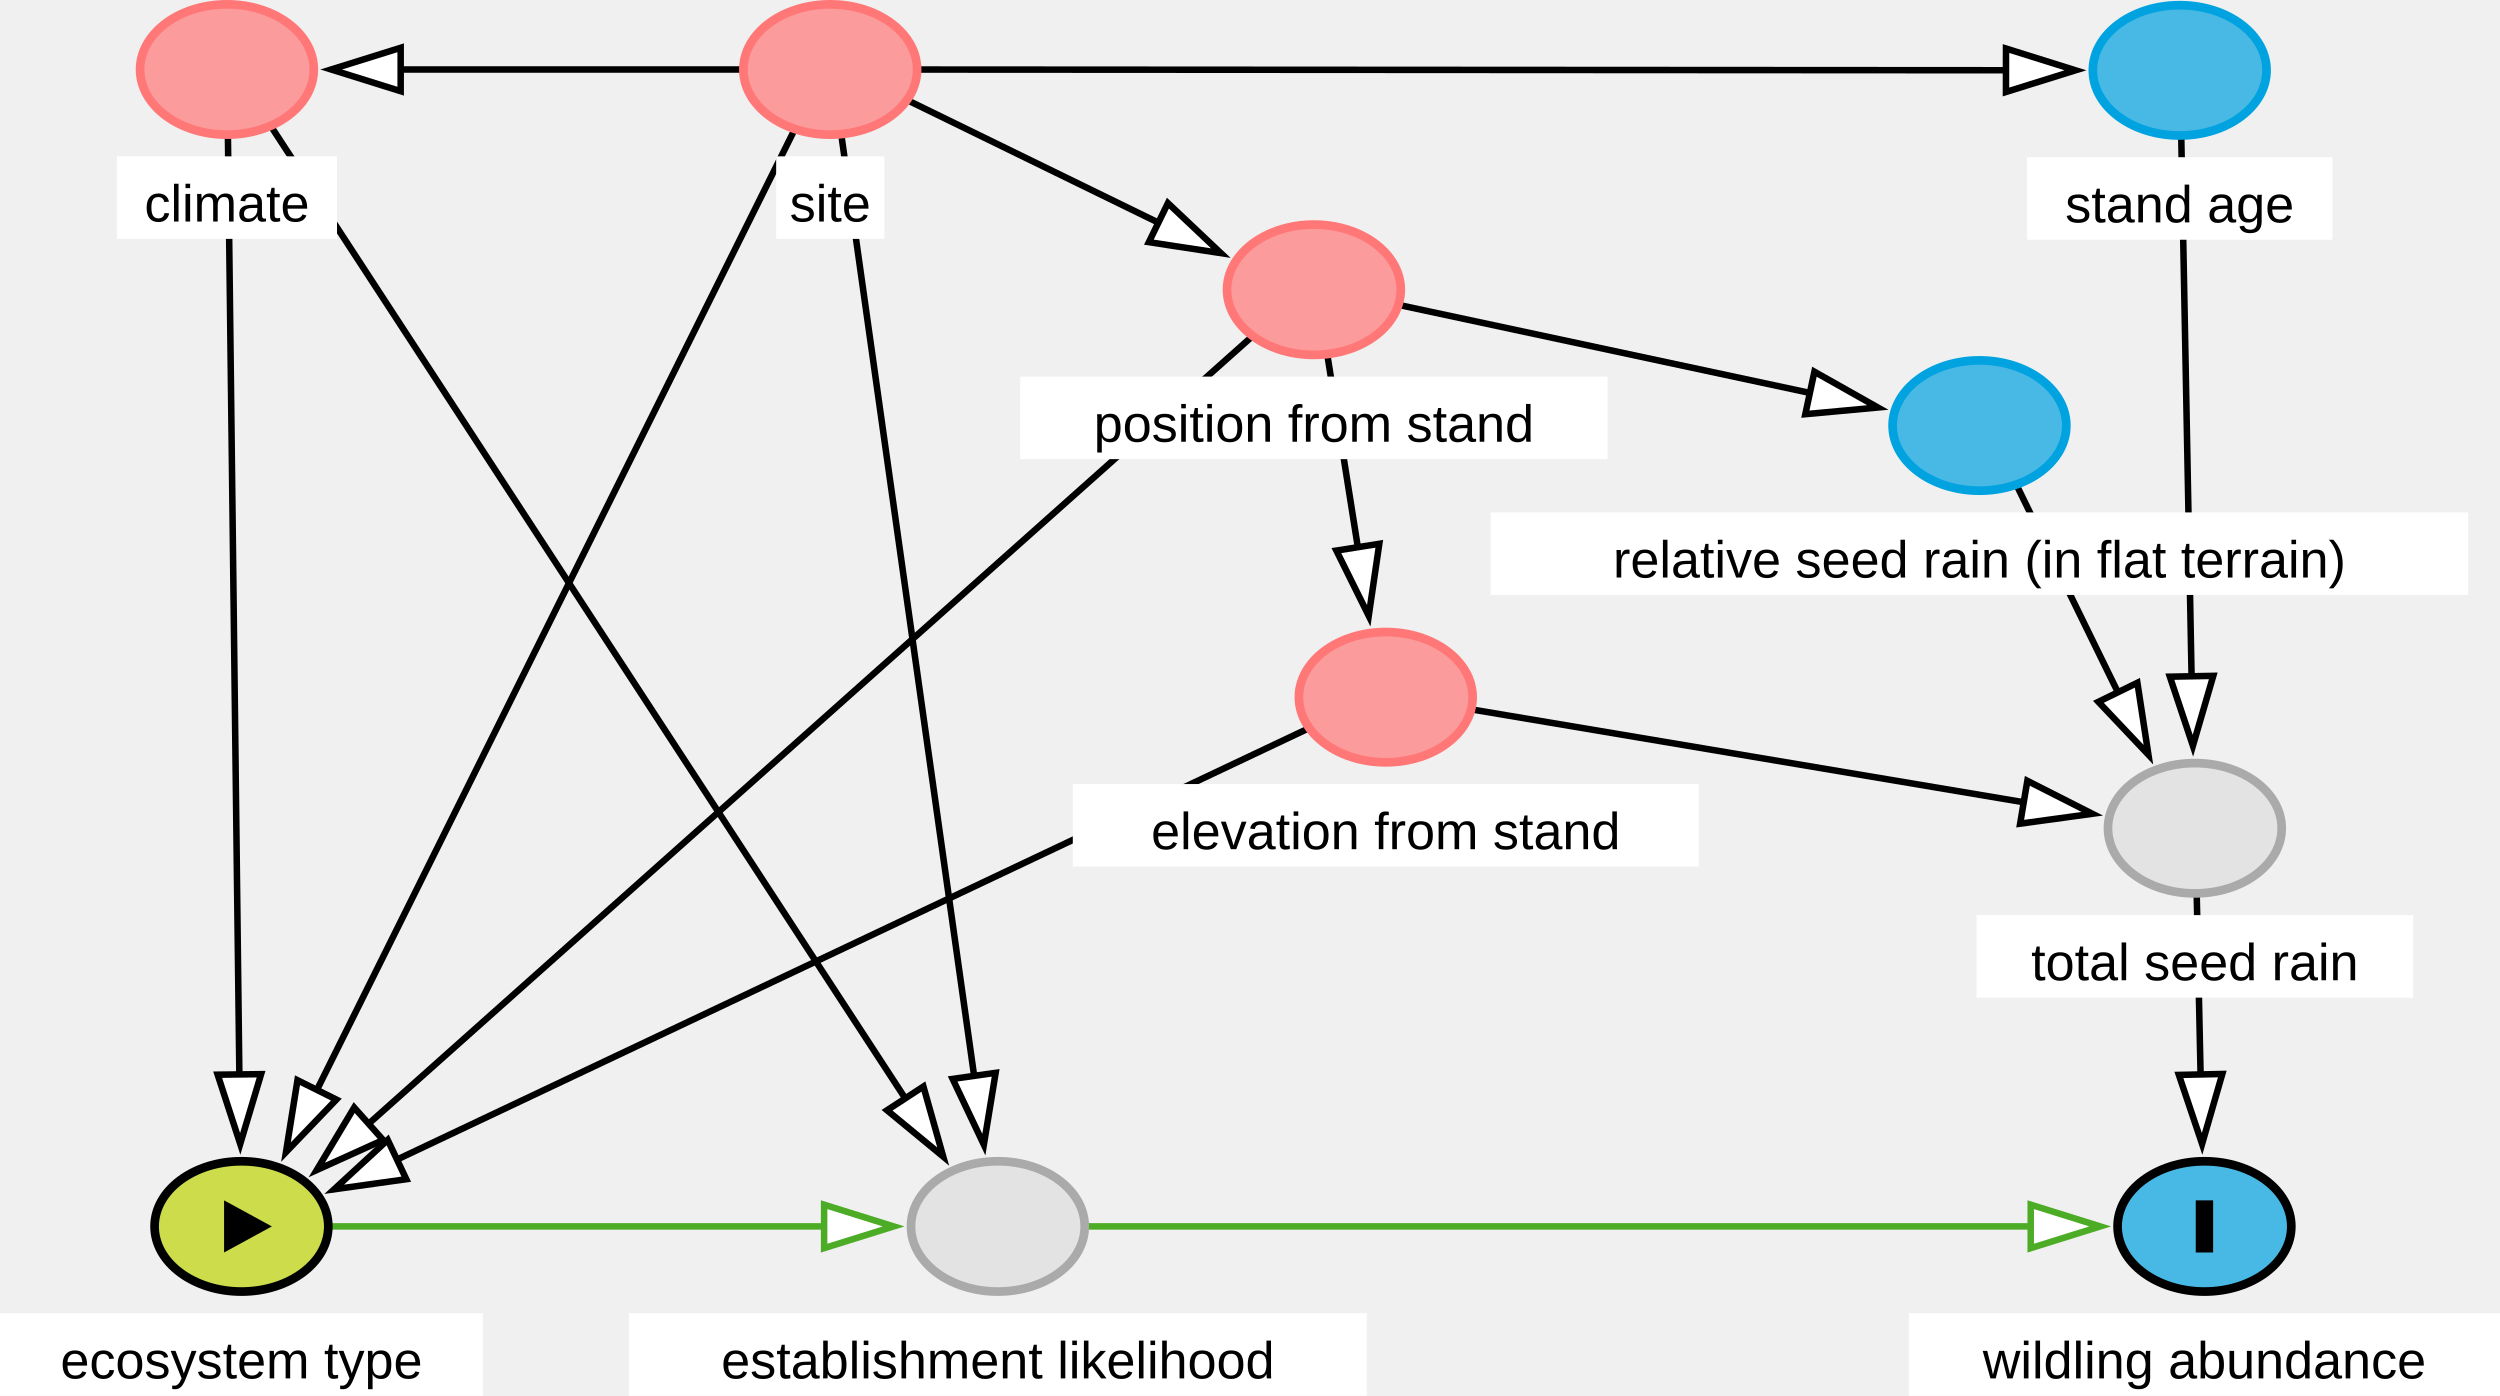
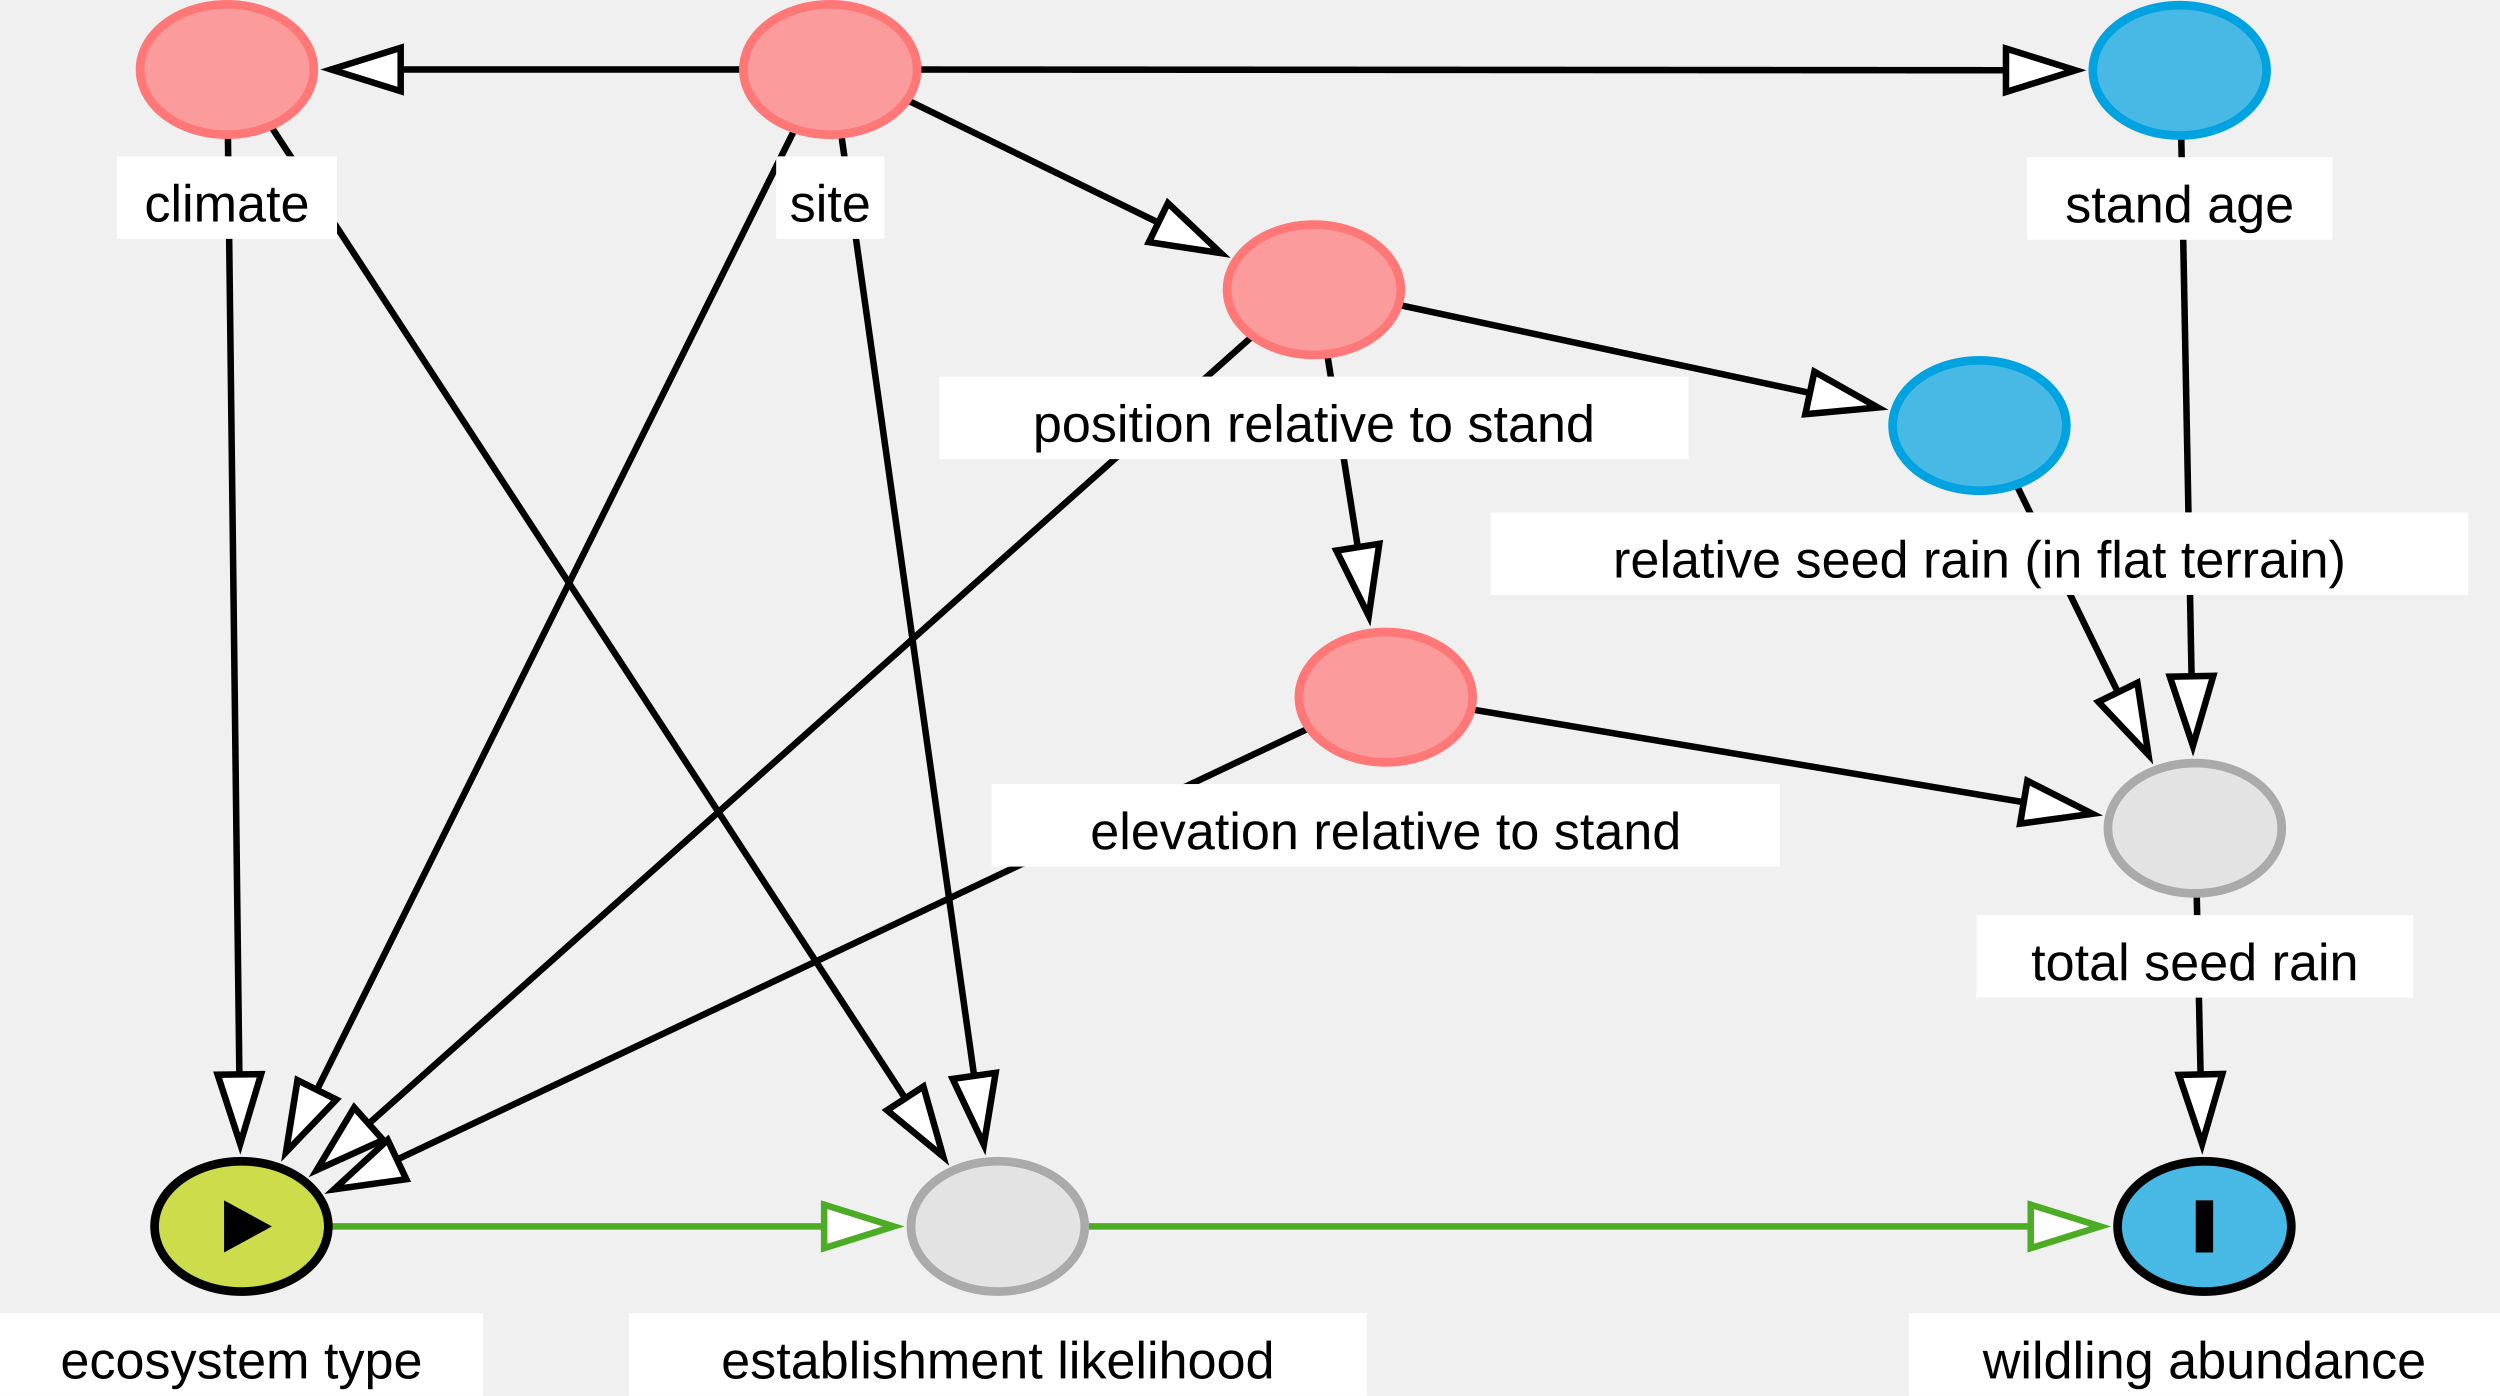
<svg xmlns="http://www.w3.org/2000/svg" width="575.609" height="321.375" style="font-family:Arial, sans-serif" version="1.1" id="svg188">
  <defs id="defs192" />
  <g class="path" id="g6" transform="translate(-7.256635,-31.42842)">
    <path d="M 82.85,313.8 H 212.01" id="path2" style="fill:none;stroke:#4dac26;stroke-width:1.5" />
    <path class="arrowfront" d="M -1,0 15,5 V -5 Z" transform="rotate(180,106.0034,156.9015)" id="path4" style="fill:#ffffff;stroke:#4dac26;stroke-width:1.5" />
  </g>
  <g class="path" id="g12" transform="translate(-7.256635,-31.42842)">
    <path d="M 308.7,199.06 85.1,304.83" id="path8" style="fill:none;stroke:#000000;stroke-width:1.5" />
    <path class="arrowfront" d="M -1,0 15,5 V -5 Z" transform="rotate(-25.31515,721.203,-37.05551)" id="path10" style="fill:#ffffff;stroke:#000000;stroke-width:1.5" />
  </g>
  <g class="path" id="g18" transform="translate(-7.256635,-31.42842)">
    <path d="M 345.97,194.75 488,218.63" id="path14" style="fill:none;stroke:#000000;stroke-width:1.5" />
    <path class="arrowfront" d="M -1,0 15,5 V -5 Z" transform="rotate(-170.4561,253.1271,88.94443)" id="path16" style="fill:#ffffff;stroke:#000000;stroke-width:1.5" />
  </g>
  <g class="path" id="g24" transform="translate(-7.256635,-31.42842)">
    <path d="M 257.01,313.8 H 489.82" id="path20" style="fill:none;stroke:#4dac26;stroke-width:1.5" />
    <path class="arrowfront" d="M -1,0 15,5 V -5 Z" transform="rotate(180,244.908,156.9015)" id="path22" style="fill:#ffffff;stroke:#4dac26;stroke-width:1.5" />
  </g>
  <g class="path" id="g30" transform="translate(-7.256635,-31.42842)">
    <path d="m 509.47,62.62 2.67,139.51" id="path26" style="fill:none;stroke:#000000;stroke-width:1.5" />
    <path class="arrowfront" d="M -1,0 15,5 V -5 Z" transform="rotate(-91.09489,355.2218,-150.1559)" id="path28" style="fill:#ffffff;stroke:#000000;stroke-width:1.5" />
  </g>
  <g class="path" id="g36" transform="translate(-7.256635,-31.42842)">
    <path d="M 295.68,108.78 80.93,300.15" id="path32" style="fill:none;stroke:#000000;stroke-width:1.5" />
    <path class="arrowfront" d="M -1,0 15,5 V -5 Z" transform="rotate(-41.70597,434.4433,43.84)" id="path34" style="fill:#ffffff;stroke:#000000;stroke-width:1.5" />
  </g>
  <g class="path" id="g42" transform="translate(-7.256635,-31.42842)">
    <path d="m 312.84,112.96 9.4,59.27" id="path38" style="fill:none;stroke:#000000;stroke-width:1.5" />
    <path class="arrowfront" d="M -1,0 15,5 V -5 Z" transform="rotate(-99.01745,234.6479,-51.45379)" id="path40" style="fill:#ffffff;stroke:#000000;stroke-width:1.5" />
  </g>
  <g class="path" id="g48" transform="translate(-7.256635,-31.42842)">
    <path d="m 329.23,101.62 109.41,23.42" id="path44" style="fill:none;stroke:#000000;stroke-width:1.5" />
    <path class="arrowfront" d="M -1,0 15,5 V -5 Z" transform="rotate(-167.9178,225.9347,39.31084)" id="path46" style="fill:#ffffff;stroke:#000000;stroke-width:1.5" />
  </g>
  <g class="path" id="g54" transform="translate(-7.256635,-31.42842)">
    <path d="m 471.5,143 29.98,61.3" id="path50" style="fill:none;stroke:#000000;stroke-width:1.5" />
    <path class="arrowfront" d="M -1,0 15,5 V -5 Z" transform="rotate(-116.0602,314.4936,-54.34616)" id="path52" style="fill:#ffffff;stroke:#000000;stroke-width:1.5" />
  </g>
  <g class="path" id="g60" transform="translate(-7.256635,-31.42842)">
    <path d="m 513.03,237.12 1.22,56.69" id="path56" style="fill:none;stroke:#000000;stroke-width:1.5" />
    <path class="arrowfront" d="M -1,0 15,5 V -5 Z" transform="rotate(-91.23345,400.9007,-104.7446)" id="path58" style="fill:#ffffff;stroke:#000000;stroke-width:1.5" />
  </g>
  <g class="path" id="g66" transform="translate(-7.256635,-31.42842)">
    <path d="M 59.73,62.43 62.55,293.8" id="path62" style="fill:none;stroke:#000000;stroke-width:1.5" />
    <path class="arrowfront" d="M -1,0 15,5 V -5 Z" transform="rotate(-90.69936,176.3972,116.0046)" id="path64" style="fill:#ffffff;stroke:#000000;stroke-width:1.5" />
  </g>
  <g class="path" id="g72" transform="translate(-7.256635,-31.42842)">
    <path d="m 69.57,60.39 154.31,236.5" id="path68" style="fill:none;stroke:#000000;stroke-width:1.5" />
    <path class="arrowfront" d="M -1,0 15,5 V -5 Z" transform="rotate(-123.1229,192.331,87.82175)" id="path70" style="fill:#ffffff;stroke:#000000;stroke-width:1.5" />
  </g>
  <g class="path" id="g78" transform="translate(-7.256635,-31.42842)">
    <path d="M 190.27,61.13 73.55,295.8" id="path74" style="fill:none;stroke:#000000;stroke-width:1.5" />
    <path class="arrowfront" d="M -1,0 15,5 V -5 Z" transform="rotate(-63.55405,275.5253,88.53836)" id="path76" style="fill:#ffffff;stroke:#000000;stroke-width:1.5" />
  </g>
  <g class="path" id="g84" transform="translate(-7.256635,-31.42842)">
    <path d="m 200.94,62.31 32.7,231.68" id="path80" style="fill:none;stroke:#000000;stroke-width:1.5" />
    <path class="arrowfront" d="M -1,0 15,5 V -5 Z" transform="rotate(-98.03393,244.5265,45.50582)" id="path82" style="fill:#ffffff;stroke:#000000;stroke-width:1.5" />
  </g>
  <g class="path" id="g90" transform="translate(-7.256635,-31.42842)">
    <path d="m 218.41,47.44 265.71,0.17" id="path86" style="fill:none;stroke:#000000;stroke-width:1.5" />
    <path class="arrowfront" d="M -1,0 15,5 V -5 Z" transform="rotate(-179.9626,242.068,23.72756)" id="path88" style="fill:#ffffff;stroke:#000000;stroke-width:1.5" />
  </g>
  <g class="path" id="g96" transform="translate(-7.256635,-31.42842)">
    <path d="m 216.09,54.45 71.36,34.82" id="path92" style="fill:none;stroke:#000000;stroke-width:1.5" />
    <path class="arrowfront" d="M -1,0 15,5 V -5 Z" transform="rotate(-153.9907,154.0333,11.44088)" id="path94" style="fill:#ffffff;stroke:#000000;stroke-width:1.5" />
  </g>
  <g class="path" id="g102" transform="translate(-7.256635,-31.42842)">
    <path d="M 178.41,47.43 H 84.51" id="path98" style="fill:none;stroke:#000000;stroke-width:1.5" />
    <path class="arrowfront" d="M -1,0 15,5 V -5 Z" transform="translate(84.50949,47.42841)" id="path100" style="fill:#ffffff;stroke:#000000;stroke-width:1.5" />
  </g>
  <g transform="translate(55.59167,282.3747)" id="g112">
    <path z-index="1" d="M 0,0 M 20,0 A 20,15 0 1 1 -20,0 20,15 0 1 1 20,0" id="path104" style="fill:#bed403;fill-opacity:0.7;stroke:#000000;stroke-width:2" />
    <rect class="textbg" width="111.183" height="19" x="-55.592" y="20" id="rect106" style="fill:#ffffff" />
    <text class="nodelabel" y="35" id="text108" style="text-anchor:middle">ecosystem type</text>
    <path d="M -4,-6 7,0 -4,6 Z" id="path110" style="fill:#000000" />
  </g>
-   <g transform="translate(319.0635,160.5224)" id="g120">
-     <path z-index="1" d="M 0,0 M 20,0 A 20,15 0 1 1 -20,0 20,15 0 1 1 20,0" id="path114" style="fill:#ff7777;fill-opacity:0.7;stroke:#ff7777;stroke-width:2" />
-     <rect class="textbg" width="144.117" height="19" x="-72.058" y="20" id="rect116" style="fill:#ffffff" />
-     <text class="nodelabel" y="35" id="text118" style="text-anchor:middle">elevation from stand</text>
+   <g transform="translate(229.7502,282.3747)" id="g120">
+     <path z-index="1" d="M 0,0 M 20,0 A 20,15 0 1 1 -20,0 20,15 0 1 1 20,0" id="path114" style="fill:#dddddd;fill-opacity:0.7;stroke:#aaaaaa;stroke-width:2" />
+     <rect class="textbg" width="169.883" height="19" x="-84.942" y="20" id="rect116" style="fill:#ffffff" />
+     <text class="nodelabel" y="35" id="text118" style="text-anchor:middle">establishment likelihood</text>
  </g>
-   <g transform="translate(229.7502,282.3747)" id="g128">
-     <path z-index="1" d="M 0,0 M 20,0 A 20,15 0 1 1 -20,0 20,15 0 1 1 20,0" id="path122" style="fill:#dddddd;fill-opacity:0.7;stroke:#aaaaaa;stroke-width:2" />
-     <rect class="textbg" width="169.883" height="19" x="-84.942" y="20" id="rect124" style="fill:#ffffff" />
-     <text class="nodelabel" y="35" id="text126" style="text-anchor:middle">establishment likelihood</text>
+   <g transform="translate(501.8637,16.19885)" id="g128">
+     <path z-index="1" d="M 0,0 M 20,0 A 20,15 0 1 1 -20,0 20,15 0 1 1 20,0" id="path122" style="fill:#00a2e0;fill-opacity:0.7;stroke:#00a2e0;stroke-width:2" />
+     <rect class="textbg" width="70.3" height="19" x="-35.15" y="20" id="rect124" style="fill:#ffffff" />
+     <text class="nodelabel" y="35" id="text126" style="text-anchor:middle">stand age</text>
  </g>
-   <g transform="translate(501.8637,16.19885)" id="g136">
+   <g transform="translate(455.7586,97.98055)" id="g136">
    <path z-index="1" d="M 0,0 M 20,0 A 20,15 0 1 1 -20,0 20,15 0 1 1 20,0" id="path130" style="fill:#00a2e0;fill-opacity:0.7;stroke:#00a2e0;stroke-width:2" />
-     <rect class="textbg" width="70.3" height="19" x="-35.15" y="20" id="rect132" style="fill:#ffffff" />
-     <text class="nodelabel" y="35" id="text134" style="text-anchor:middle">stand age</text>
+     <rect class="textbg" width="225.05" height="19" x="-112.525" y="20" id="rect132" style="fill:#ffffff" />
+     <text class="nodelabel" y="35" id="text134" style="text-anchor:middle">relative seed rain (in flat terrain)</text>
  </g>
-   <g transform="translate(302.5168,66.70962)" id="g144">
-     <path z-index="1" d="M 0,0 M 20,0 A 20,15 0 1 1 -20,0 20,15 0 1 1 20,0" id="path138" style="fill:#ff7777;fill-opacity:0.7;stroke:#ff7777;stroke-width:2" />
-     <rect class="textbg" width="135.217" height="19" x="-67.608" y="20" id="rect140" style="fill:#ffffff" />
-     <text class="nodelabel" y="35" id="text142" style="text-anchor:middle">position from stand</text>
+   <g transform="translate(505.3498,190.6996)" id="g144">
+     <path z-index="1" d="M 0,0 M 20,0 A 20,15 0 1 1 -20,0 20,15 0 1 1 20,0" id="path138" style="fill:#dddddd;fill-opacity:0.7;stroke:#aaaaaa;stroke-width:2" />
+     <rect class="textbg" width="100.533" height="19" x="-50.267" y="20" id="rect140" style="fill:#ffffff" />
+     <text class="nodelabel" y="35" id="text142" style="text-anchor:middle">total seed rain</text>
  </g>
-   <g transform="translate(455.7586,97.98055)" id="g152">
-     <path z-index="1" d="M 0,0 M 20,0 A 20,15 0 1 1 -20,0 20,15 0 1 1 20,0" id="path146" style="fill:#00a2e0;fill-opacity:0.7;stroke:#00a2e0;stroke-width:2" />
-     <rect class="textbg" width="225.05" height="19" x="-112.525" y="20" id="rect148" style="fill:#ffffff" />
-     <text class="nodelabel" y="35" id="text150" style="text-anchor:middle">relative seed rain (in flat terrain)</text>
+   <g transform="translate(507.5593,282.3747)" id="g154">
+     <path z-index="1" d="M 0,0 M 20,0 A 20,15 0 1 1 -20,0 20,15 0 1 1 20,0" id="path146" style="fill:#00a2e0;fill-opacity:0.7;stroke:#000000;stroke-width:2" />
+     <rect class="textbg" width="136.1" height="19" x="-68.05" y="20" id="rect148" style="fill:#ffffff" />
+     <text class="nodelabel" y="35" id="text150" style="text-anchor:middle">wildling abundance</text>
+     <path d="M -2,-6 H 2 V 6 h -4 z" id="path152" style="fill:#000000" />
  </g>
-   <g transform="translate(505.3498,190.6996)" id="g160">
-     <path z-index="1" d="M 0,0 M 20,0 A 20,15 0 1 1 -20,0 20,15 0 1 1 20,0" id="path154" style="fill:#dddddd;fill-opacity:0.7;stroke:#aaaaaa;stroke-width:2" />
-     <rect class="textbg" width="100.533" height="19" x="-50.267" y="20" id="rect156" style="fill:#ffffff" />
-     <text class="nodelabel" y="35" id="text158" style="text-anchor:middle">total seed rain</text>
+   <g transform="translate(52.25285,15.99999)" id="g162">
+     <path z-index="1" d="M 0,0 M 20,0 A 20,15 0 1 1 -20,0 20,15 0 1 1 20,0" id="path156" style="fill:#ff7777;fill-opacity:0.7;stroke:#ff7777;stroke-width:2" />
+     <rect class="textbg" width="50.683" height="19" x="-25.342" y="20" id="rect158" style="fill:#ffffff" />
+     <text class="nodelabel" y="35" id="text160" style="text-anchor:middle">climate</text>
  </g>
-   <g transform="translate(507.5593,282.3747)" id="g170">
-     <path z-index="1" d="M 0,0 M 20,0 A 20,15 0 1 1 -20,0 20,15 0 1 1 20,0" id="path162" style="fill:#00a2e0;fill-opacity:0.7;stroke:#000000;stroke-width:2" />
-     <rect class="textbg" width="136.1" height="19" x="-68.05" y="20" id="rect164" style="fill:#ffffff" />
-     <text class="nodelabel" y="35" id="text166" style="text-anchor:middle">wildling abundance</text>
-     <path d="M -2,-6 H 2 V 6 h -4 z" id="path168" style="fill:#000000" />
+   <g transform="translate(191.1574,15.99999)" id="g170">
+     <path z-index="1" d="M 0,0 M 20,0 A 20,15 0 1 1 -20,0 20,15 0 1 1 20,0" id="path164" style="fill:#ff7777;fill-opacity:0.7;stroke:#ff7777;stroke-width:2" />
+     <rect class="textbg" width="24.9" height="19" x="-12.45" y="20" id="rect166" style="fill:#ffffff" />
+     <text class="nodelabel" y="35" id="text168" style="text-anchor:middle">site</text>
  </g>
-   <g transform="translate(52.25285,15.99999)" id="g178">
+   <g transform="translate(302.5168,66.70962)" id="g178">
    <path z-index="1" d="M 0,0 M 20,0 A 20,15 0 1 1 -20,0 20,15 0 1 1 20,0" id="path172" style="fill:#ff7777;fill-opacity:0.7;stroke:#ff7777;stroke-width:2" />
-     <rect class="textbg" width="50.683" height="19" x="-25.342" y="20" id="rect174" style="fill:#ffffff" />
-     <text class="nodelabel" y="35" id="text176" style="text-anchor:middle">climate</text>
+     <rect class="textbg" width="172.583" height="19" x="-86.292" y="20" id="rect174" style="fill:#ffffff" />
+     <text class="nodelabel" y="35" id="text176" style="text-anchor:middle">position relative to stand</text>
  </g>
-   <g transform="translate(191.1574,15.99999)" id="g186">
+   <g transform="translate(319.0635,160.5224)" id="g186">
    <path z-index="1" d="M 0,0 M 20,0 A 20,15 0 1 1 -20,0 20,15 0 1 1 20,0" id="path180" style="fill:#ff7777;fill-opacity:0.7;stroke:#ff7777;stroke-width:2" />
-     <rect class="textbg" width="24.9" height="19" x="-12.45" y="20" id="rect182" style="fill:#ffffff" />
-     <text class="nodelabel" y="35" id="text184" style="text-anchor:middle">site</text>
+     <rect class="textbg" width="181.483" height="19" x="-90.742" y="20" id="rect182" style="fill:#ffffff" />
+     <text class="nodelabel" y="35" id="text184" style="text-anchor:middle">elevation relative to stand</text>
  </g>
</svg>
